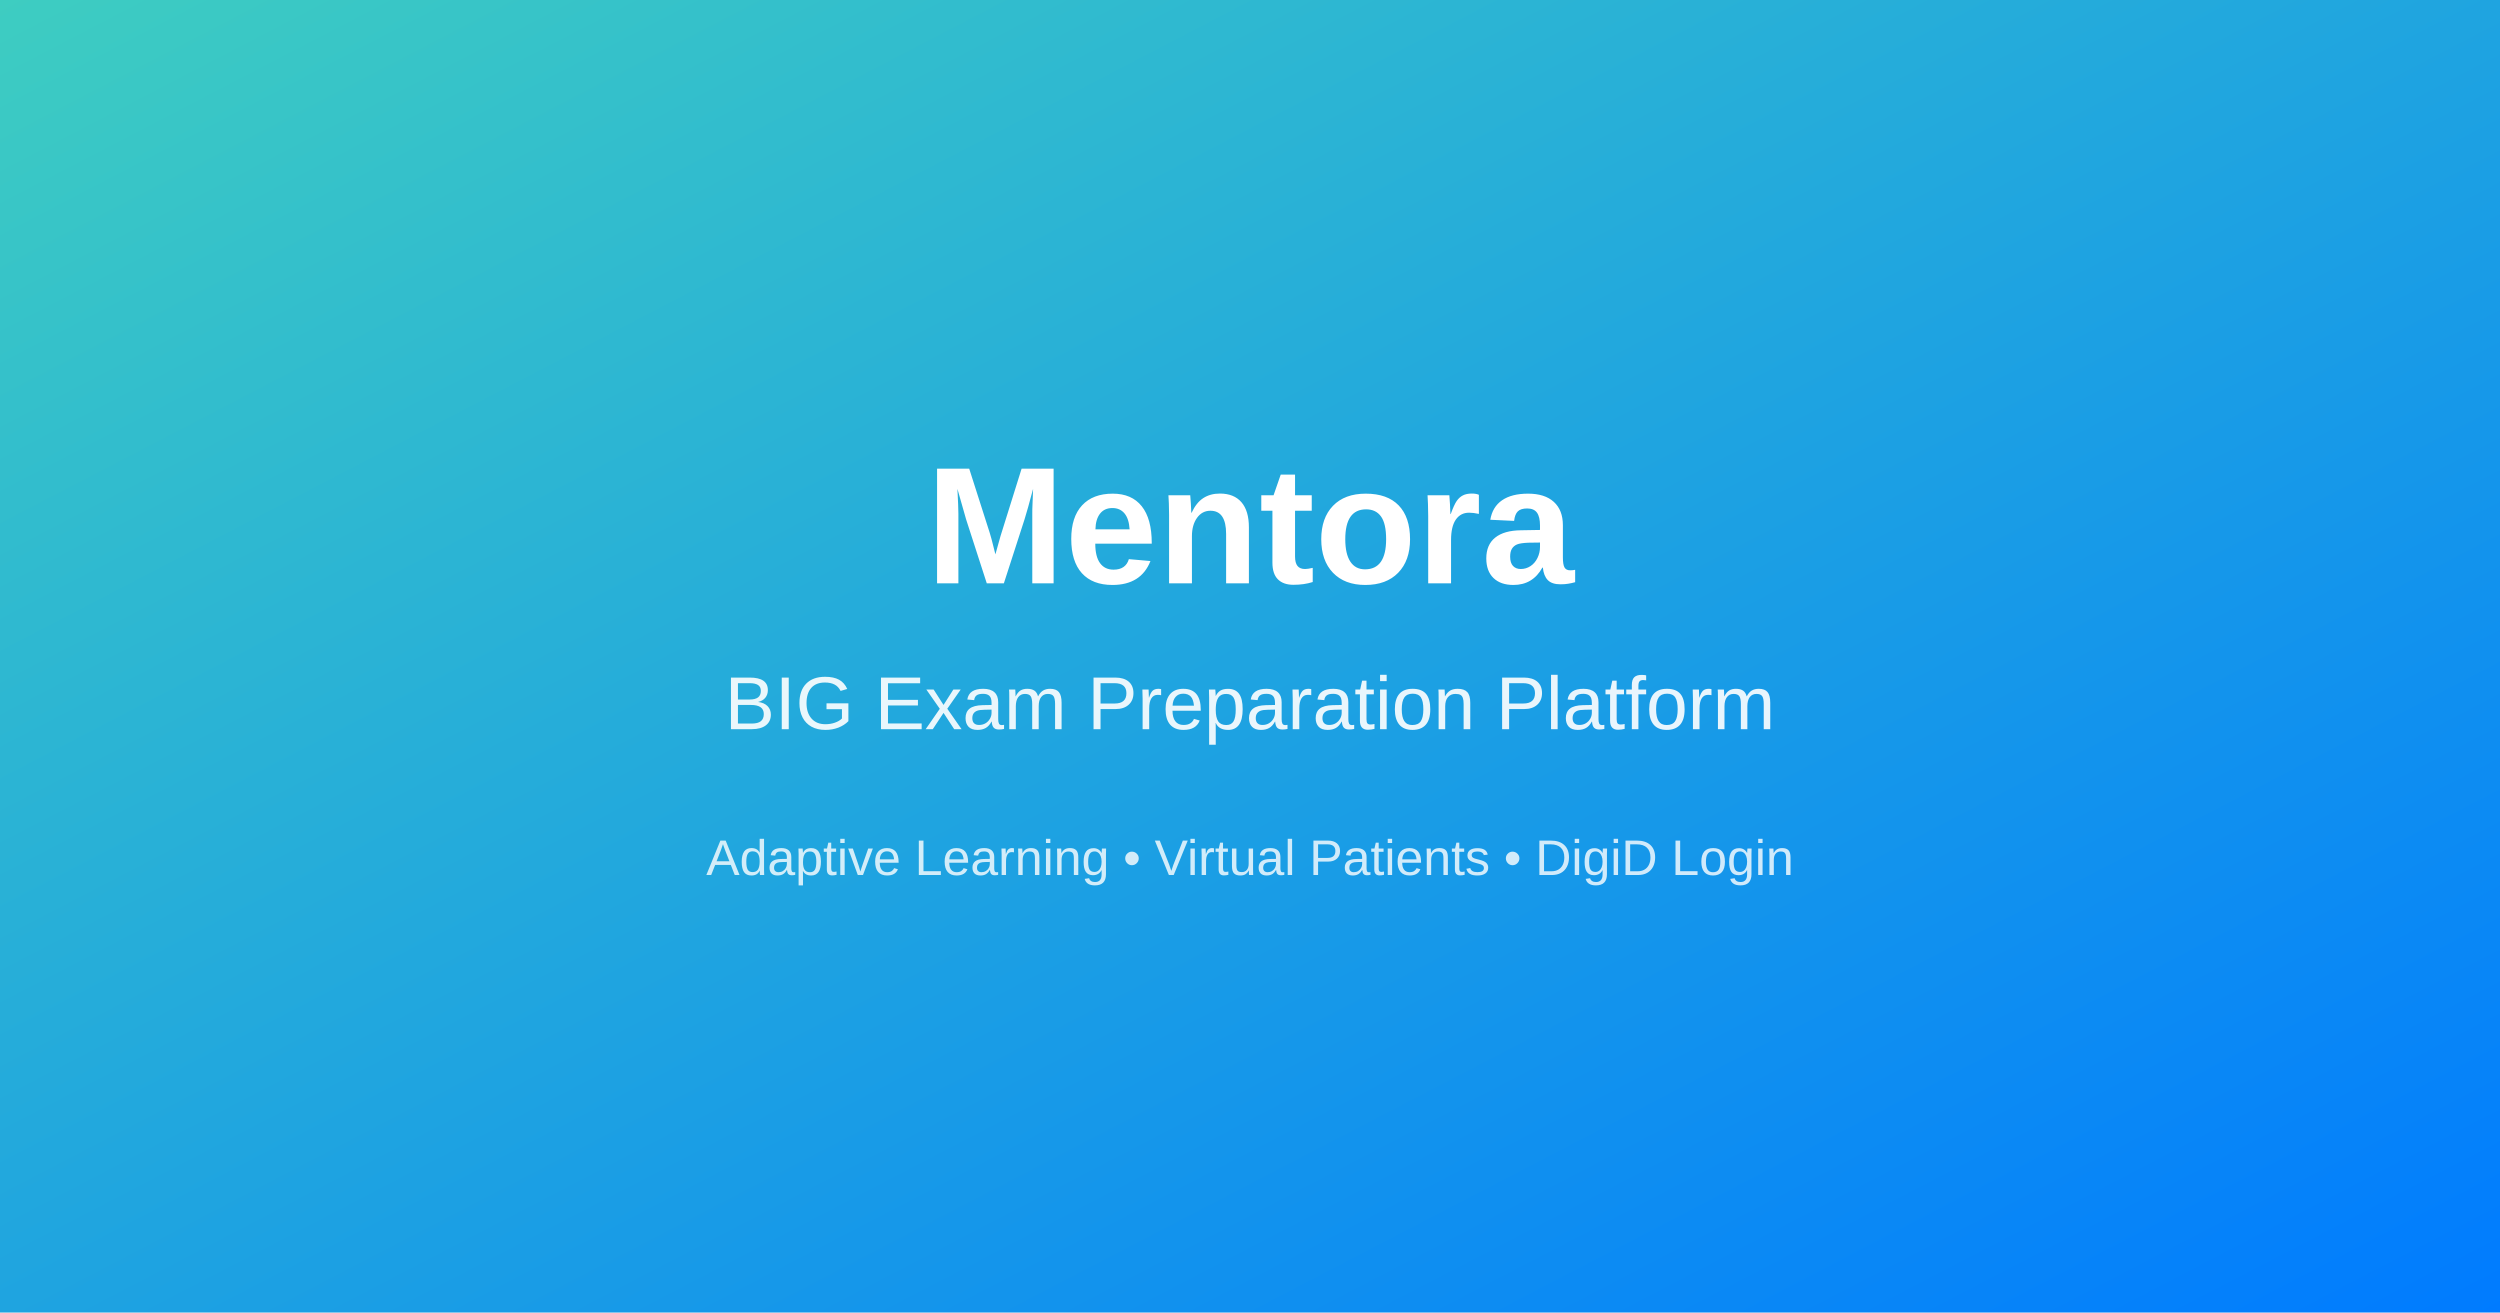
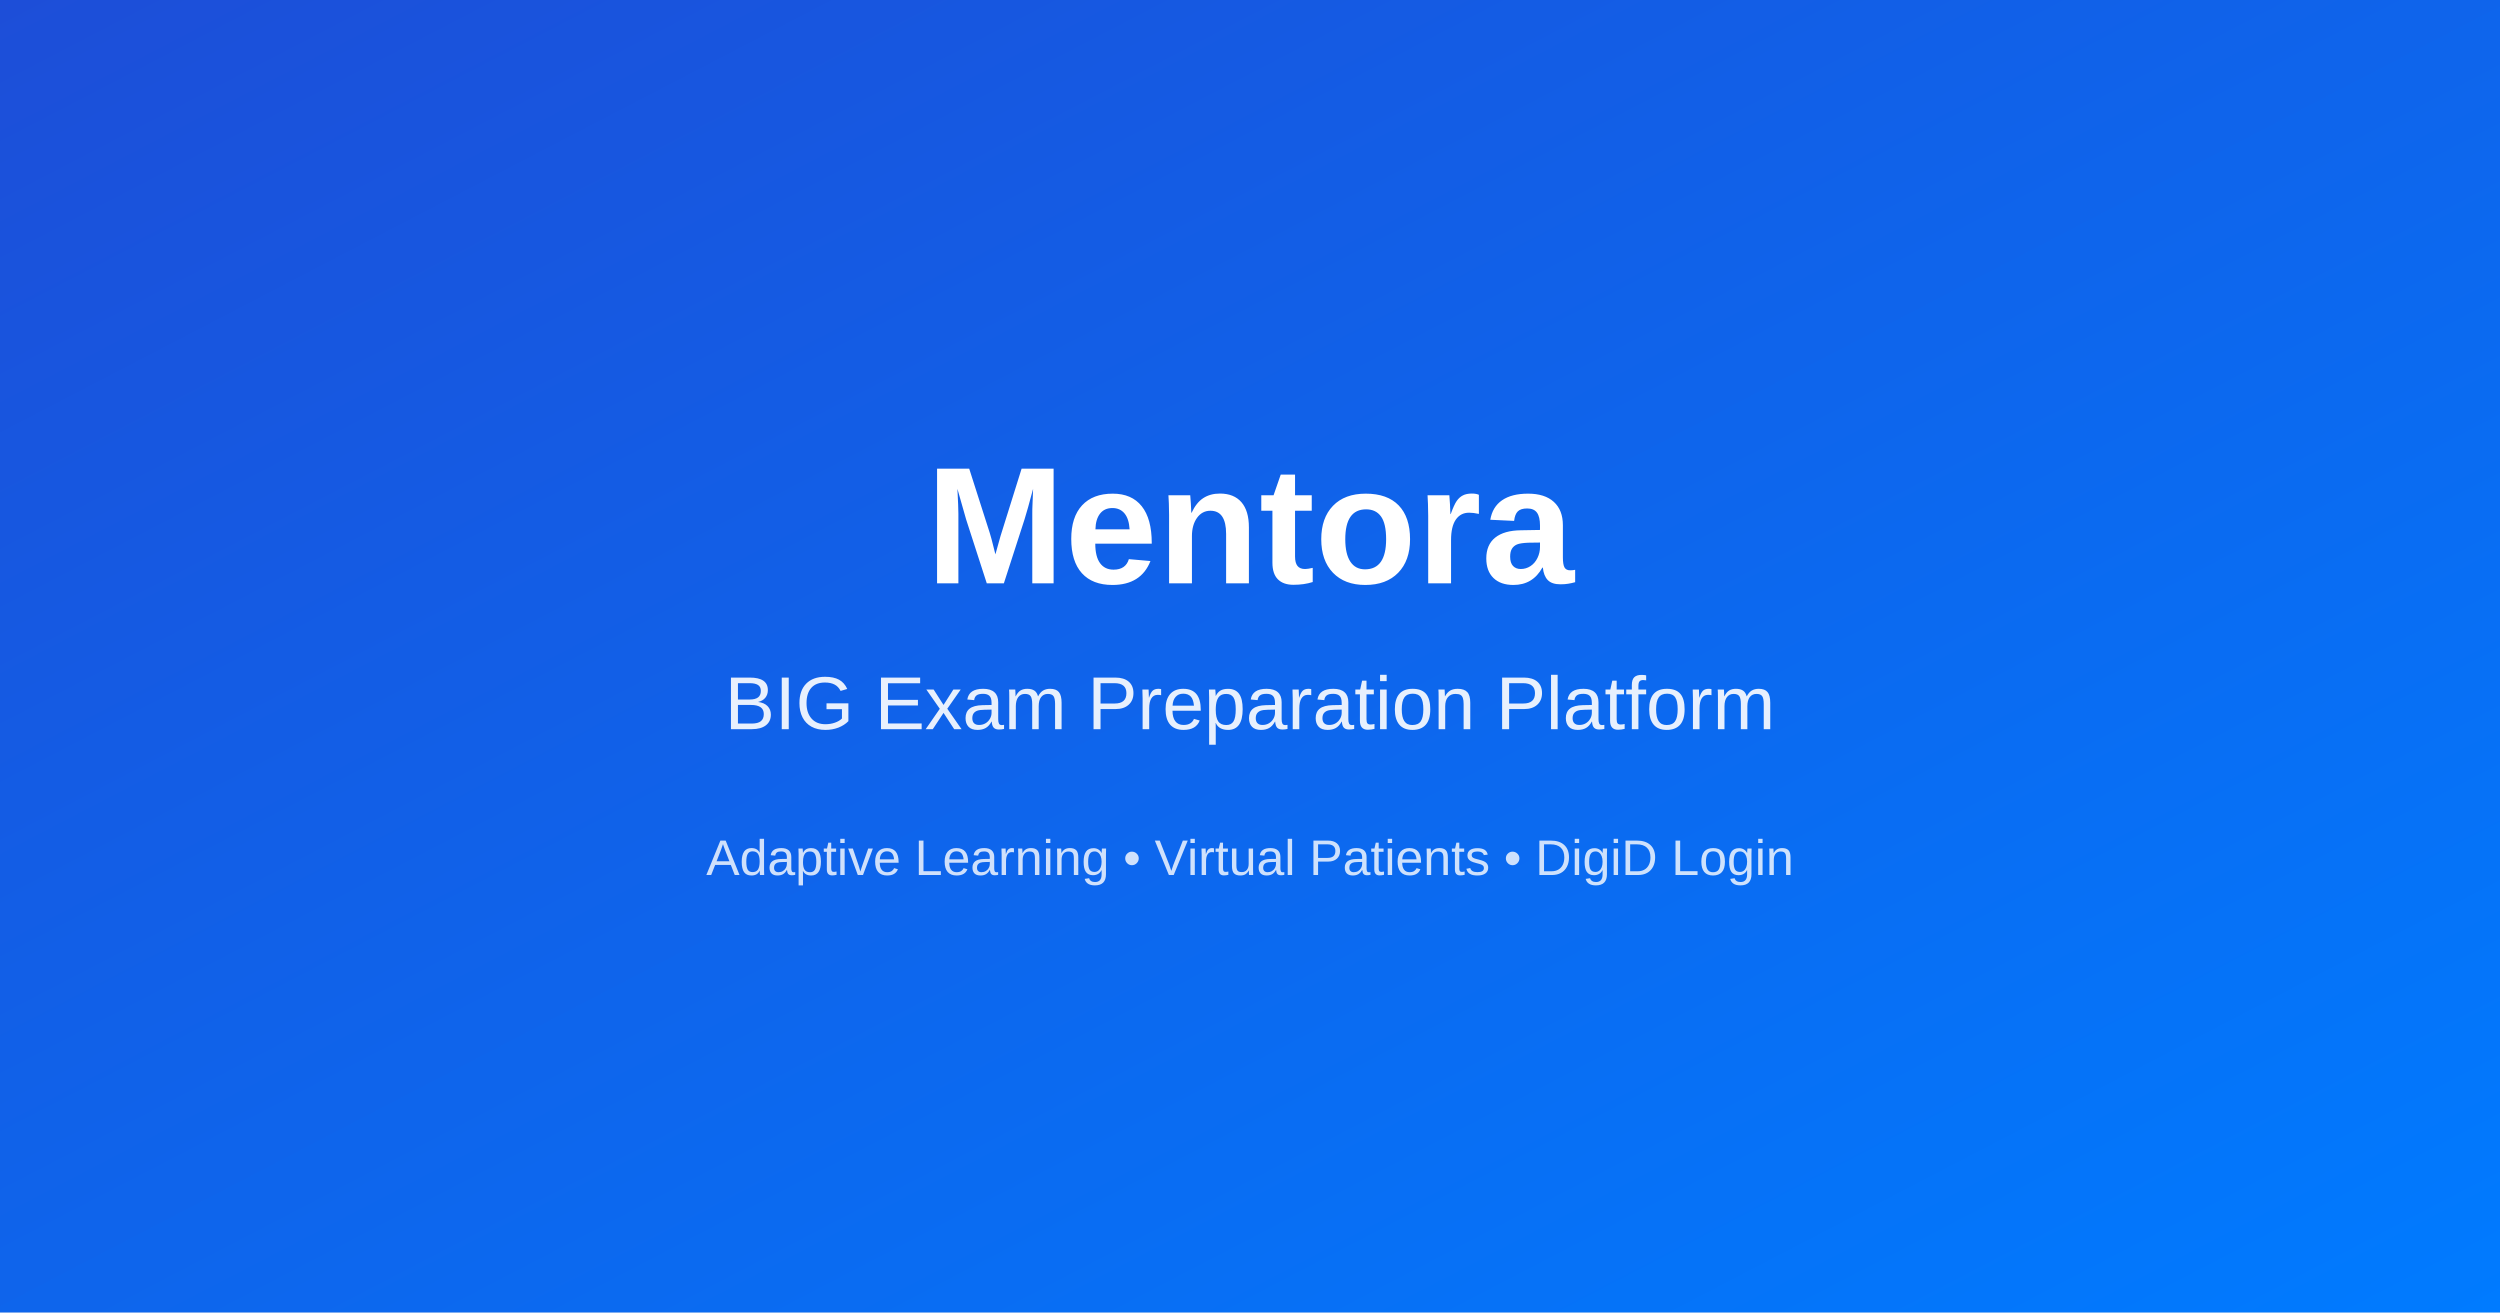
<svg xmlns="http://www.w3.org/2000/svg" width="1200" height="630" viewBox="0 0 1200 630">
  <defs>
    <linearGradient id="bgGrad" x1="0%" y1="0%" x2="100%" y2="100%">
-       <stop offset="0%" style="stop-color:#3ECDC1;stop-opacity:1" />
+       <stop offset="0%" style="stop-color:#1d4ed8;stop-opacity:1" />
      <stop offset="100%" style="stop-color:#007bff;stop-opacity:1" />
    </linearGradient>
  </defs>
  <rect width="1200" height="630" fill="url(#bgGrad)" />
  <text x="600" y="280" font-family="Arial, sans-serif" font-size="80" font-weight="bold" fill="white" text-anchor="middle">Mentora</text>
  <text x="600" y="350" font-family="Arial, sans-serif" font-size="36" fill="rgba(255,255,255,0.9)" text-anchor="middle">BIG Exam Preparation Platform</text>
  <text x="600" y="420" font-family="Arial, sans-serif" font-size="24" fill="rgba(255,255,255,0.8)" text-anchor="middle">
    Adaptive Learning • Virtual Patients • DigiD Login
  </text>
</svg>
